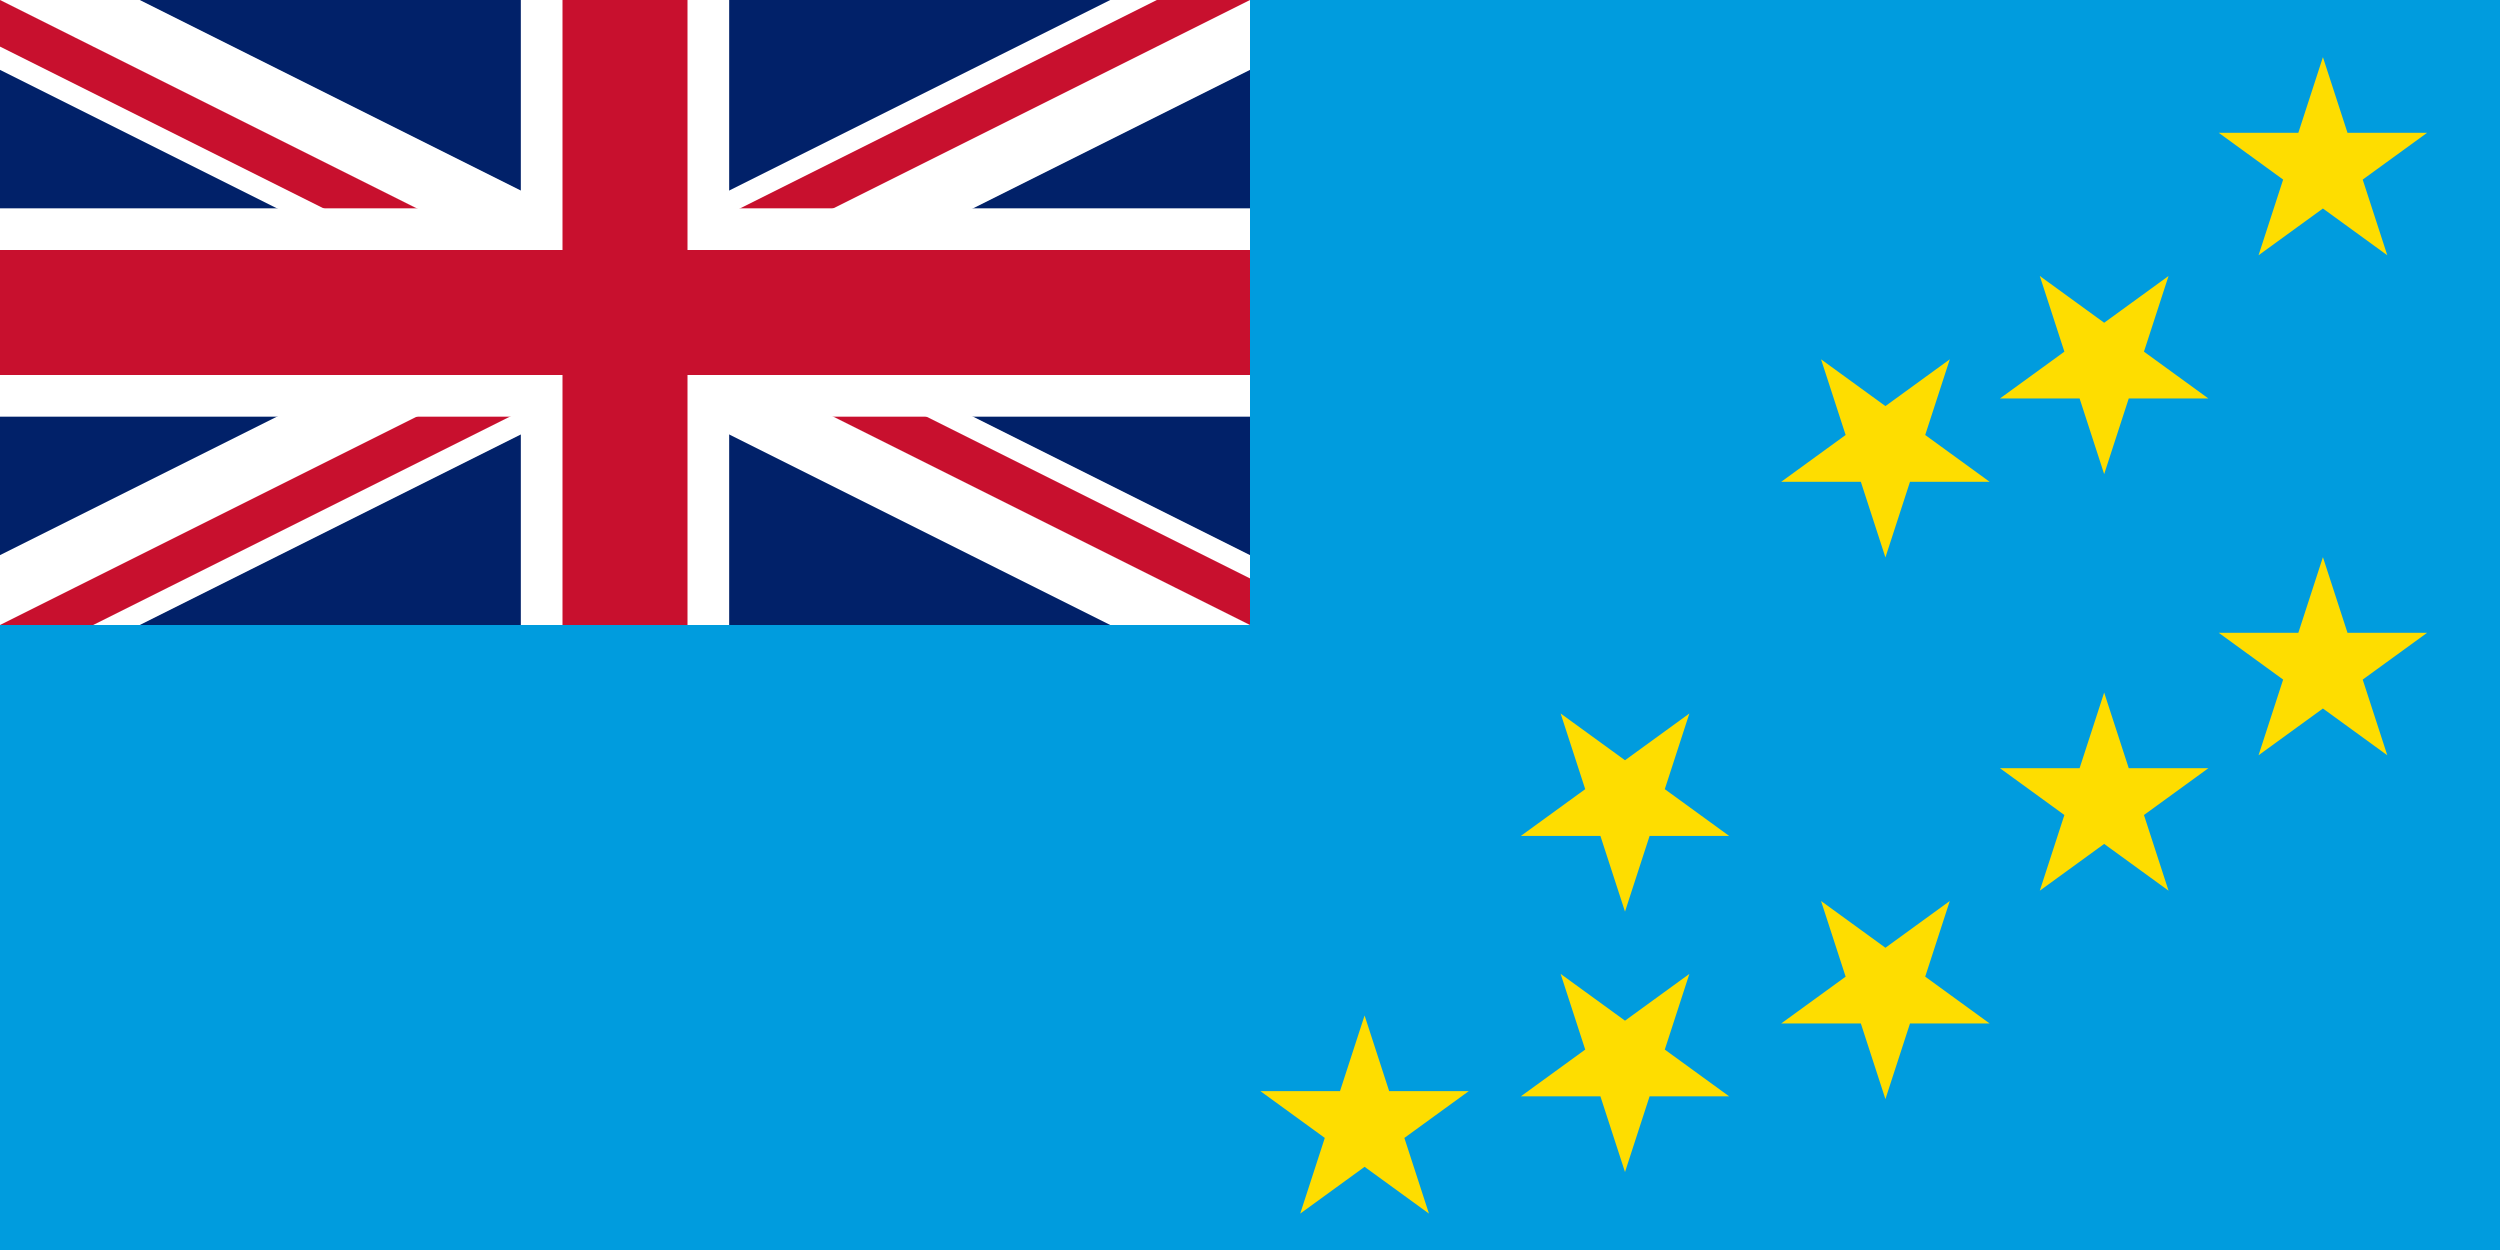
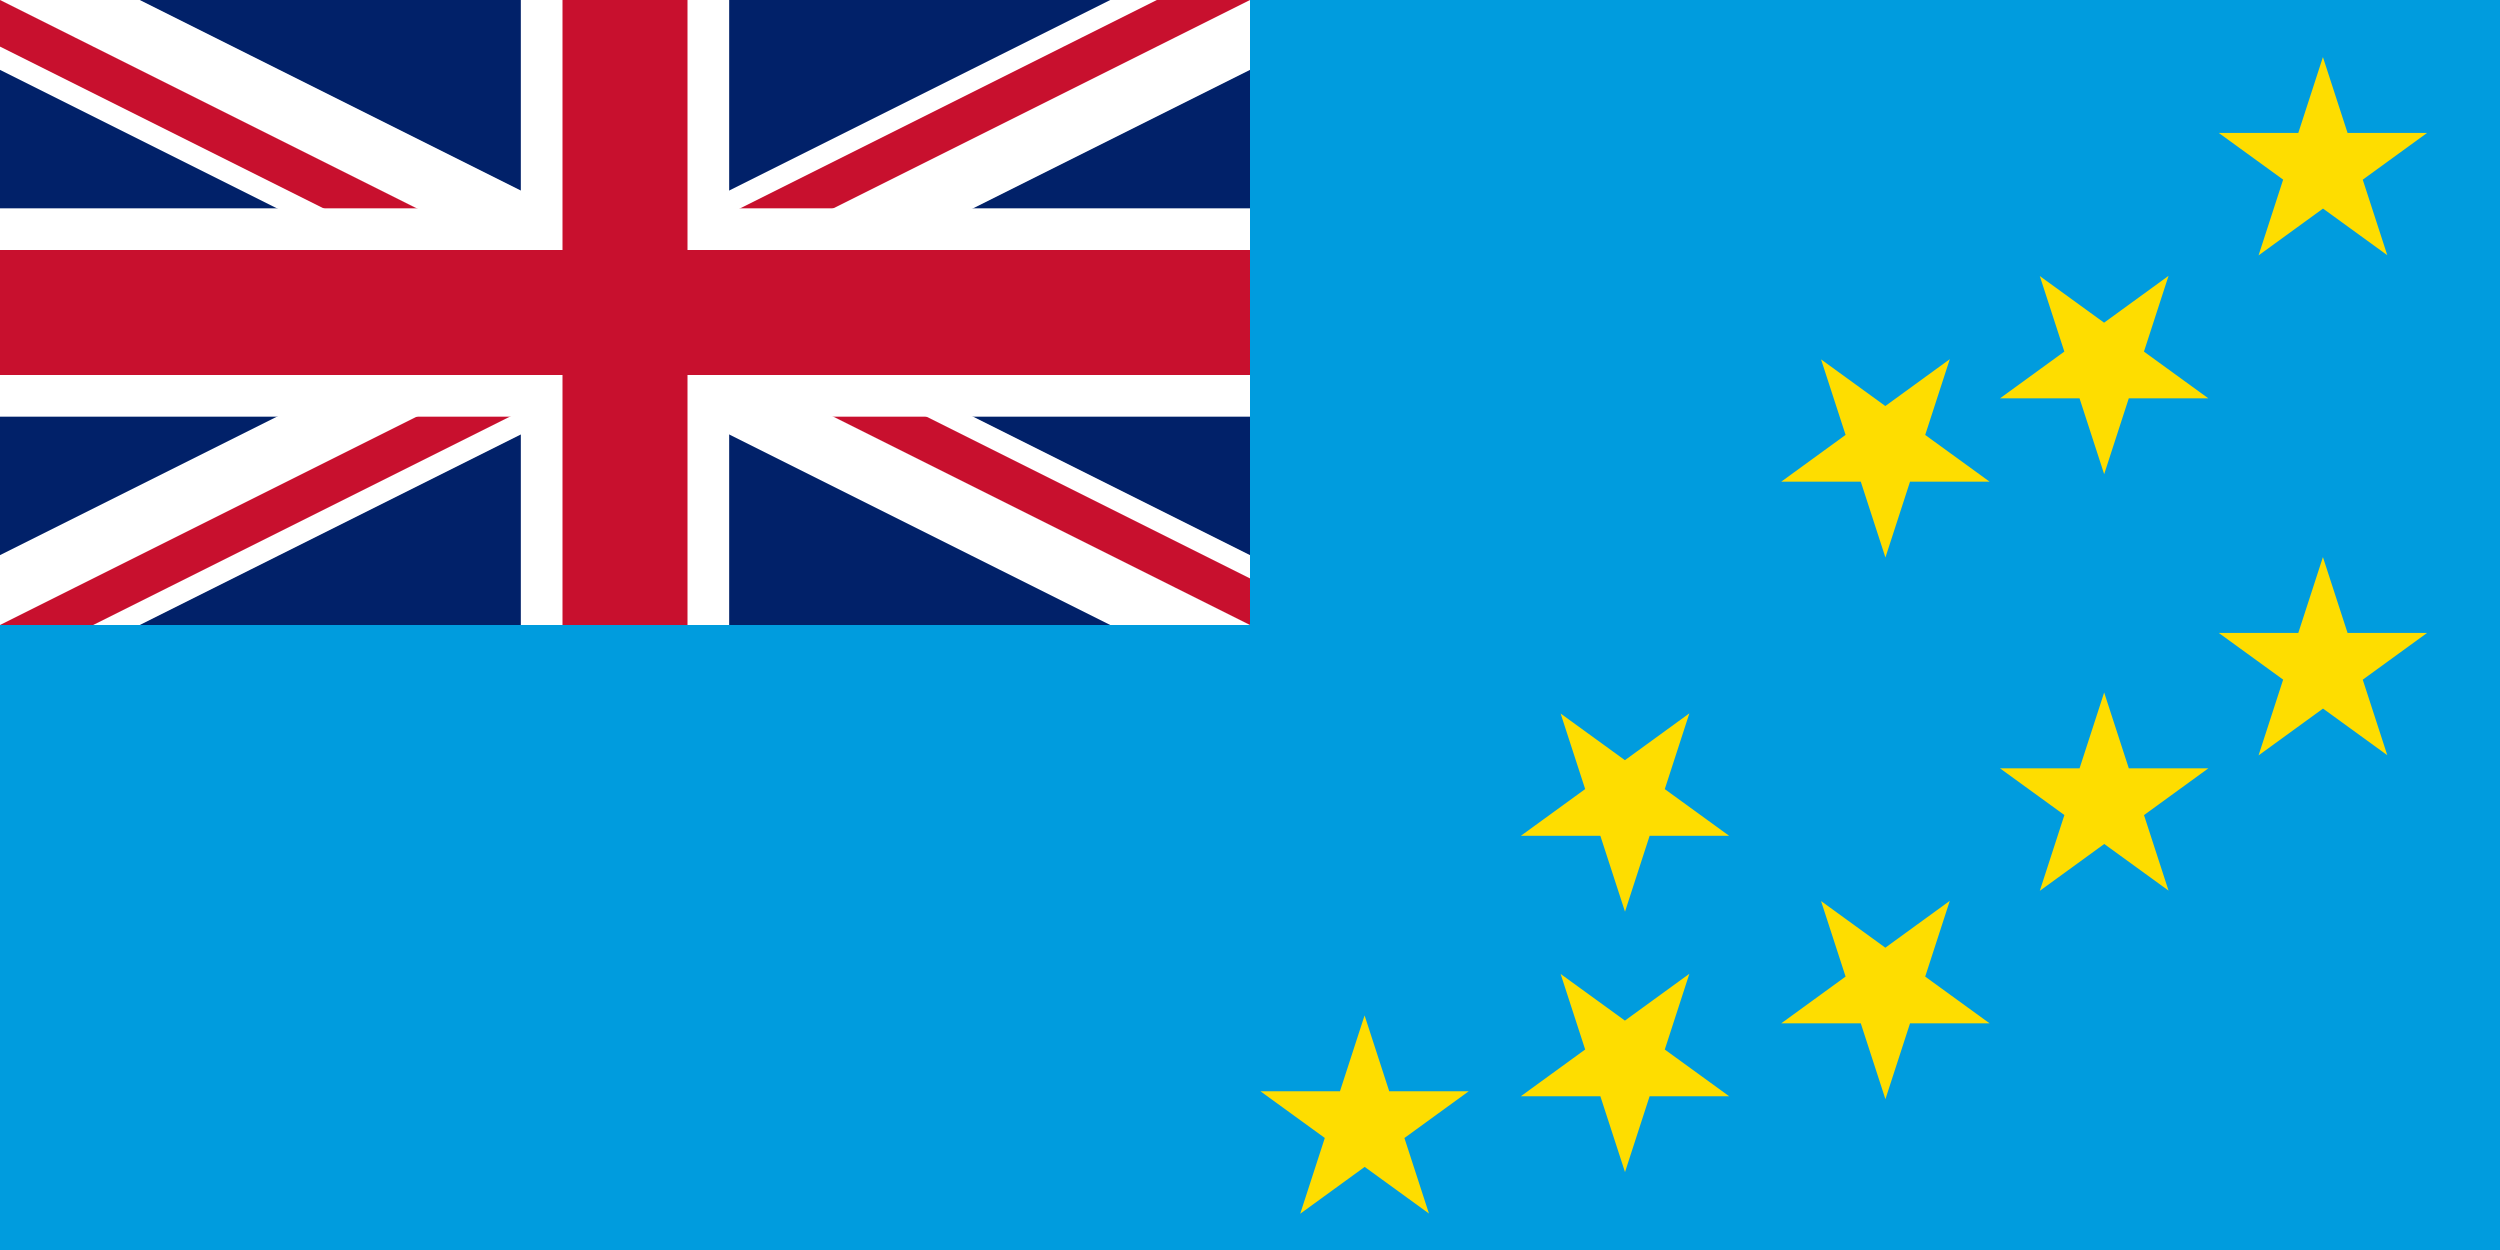
<svg xmlns="http://www.w3.org/2000/svg" xmlns:xlink="http://www.w3.org/1999/xlink" fill="#fedd00" viewBox="0 0 120 60">
  <defs>
    <clipPath id="tv-a">
      <path d="M0 0h120v60H0z" />
    </clipPath>
    <clipPath id="tv-b">
      <path d="M0 0v15h62v16zm0 30v1h30V0h30z" />
    </clipPath>
-     <path id="tv-c" d="m0-5.257 3.09 9.51L-5-1.625H5l-8.09 5.878z" />
-     <path id="tv-d" d="m0 5.257-3.09-9.51L5 1.625H-5l8.09-5.878z" />
+     <path id="tv-c" d="m0-5.26 3.09 9.51L-5-1.62H5l-8.09 5.88z" />
+     <path id="tv-d" d="m0 5.26-3.09-9.51L5 1.62H-5l8.09-5.88z" />
  </defs>
  <path fill="#012169" d="M0 0h120v60H0z" />
  <g clip-path="url(#tv-a)" fill="none" stroke="#c8102e" stroke-width="6">
    <path stroke="#fff" d="m0 0 60 30M0 30 60 0" />
    <path stroke-width="4" clip-path="url(#tv-b)" d="m0 0 60 30M0 30 60 0" />
    <path stroke="#fff" stroke-width="10" d="M30 0v31M0 15h62" />
    <path d="M30 0v31M0 15h62" />
  </g>
  <path fill="#009cde" d="M60 0h60v60H0V30h60z" />
  <use xlink:href="#tv-c" x="65.5" y="54" />
  <use xlink:href="#tv-d" x="78" y="38.5" />
  <use xlink:href="#tv-d" x="78" y="51" />
  <use xlink:href="#tv-d" x="90.5" y="21.5" />
  <use xlink:href="#tv-d" x="90.5" y="47.5" />
  <use xlink:href="#tv-d" x="101" y="17.5" />
  <use xlink:href="#tv-c" x="101" y="38.5" />
  <use xlink:href="#tv-c" x="111.5" y="8" />
  <use xlink:href="#tv-c" x="111.5" y="32" />
</svg>
